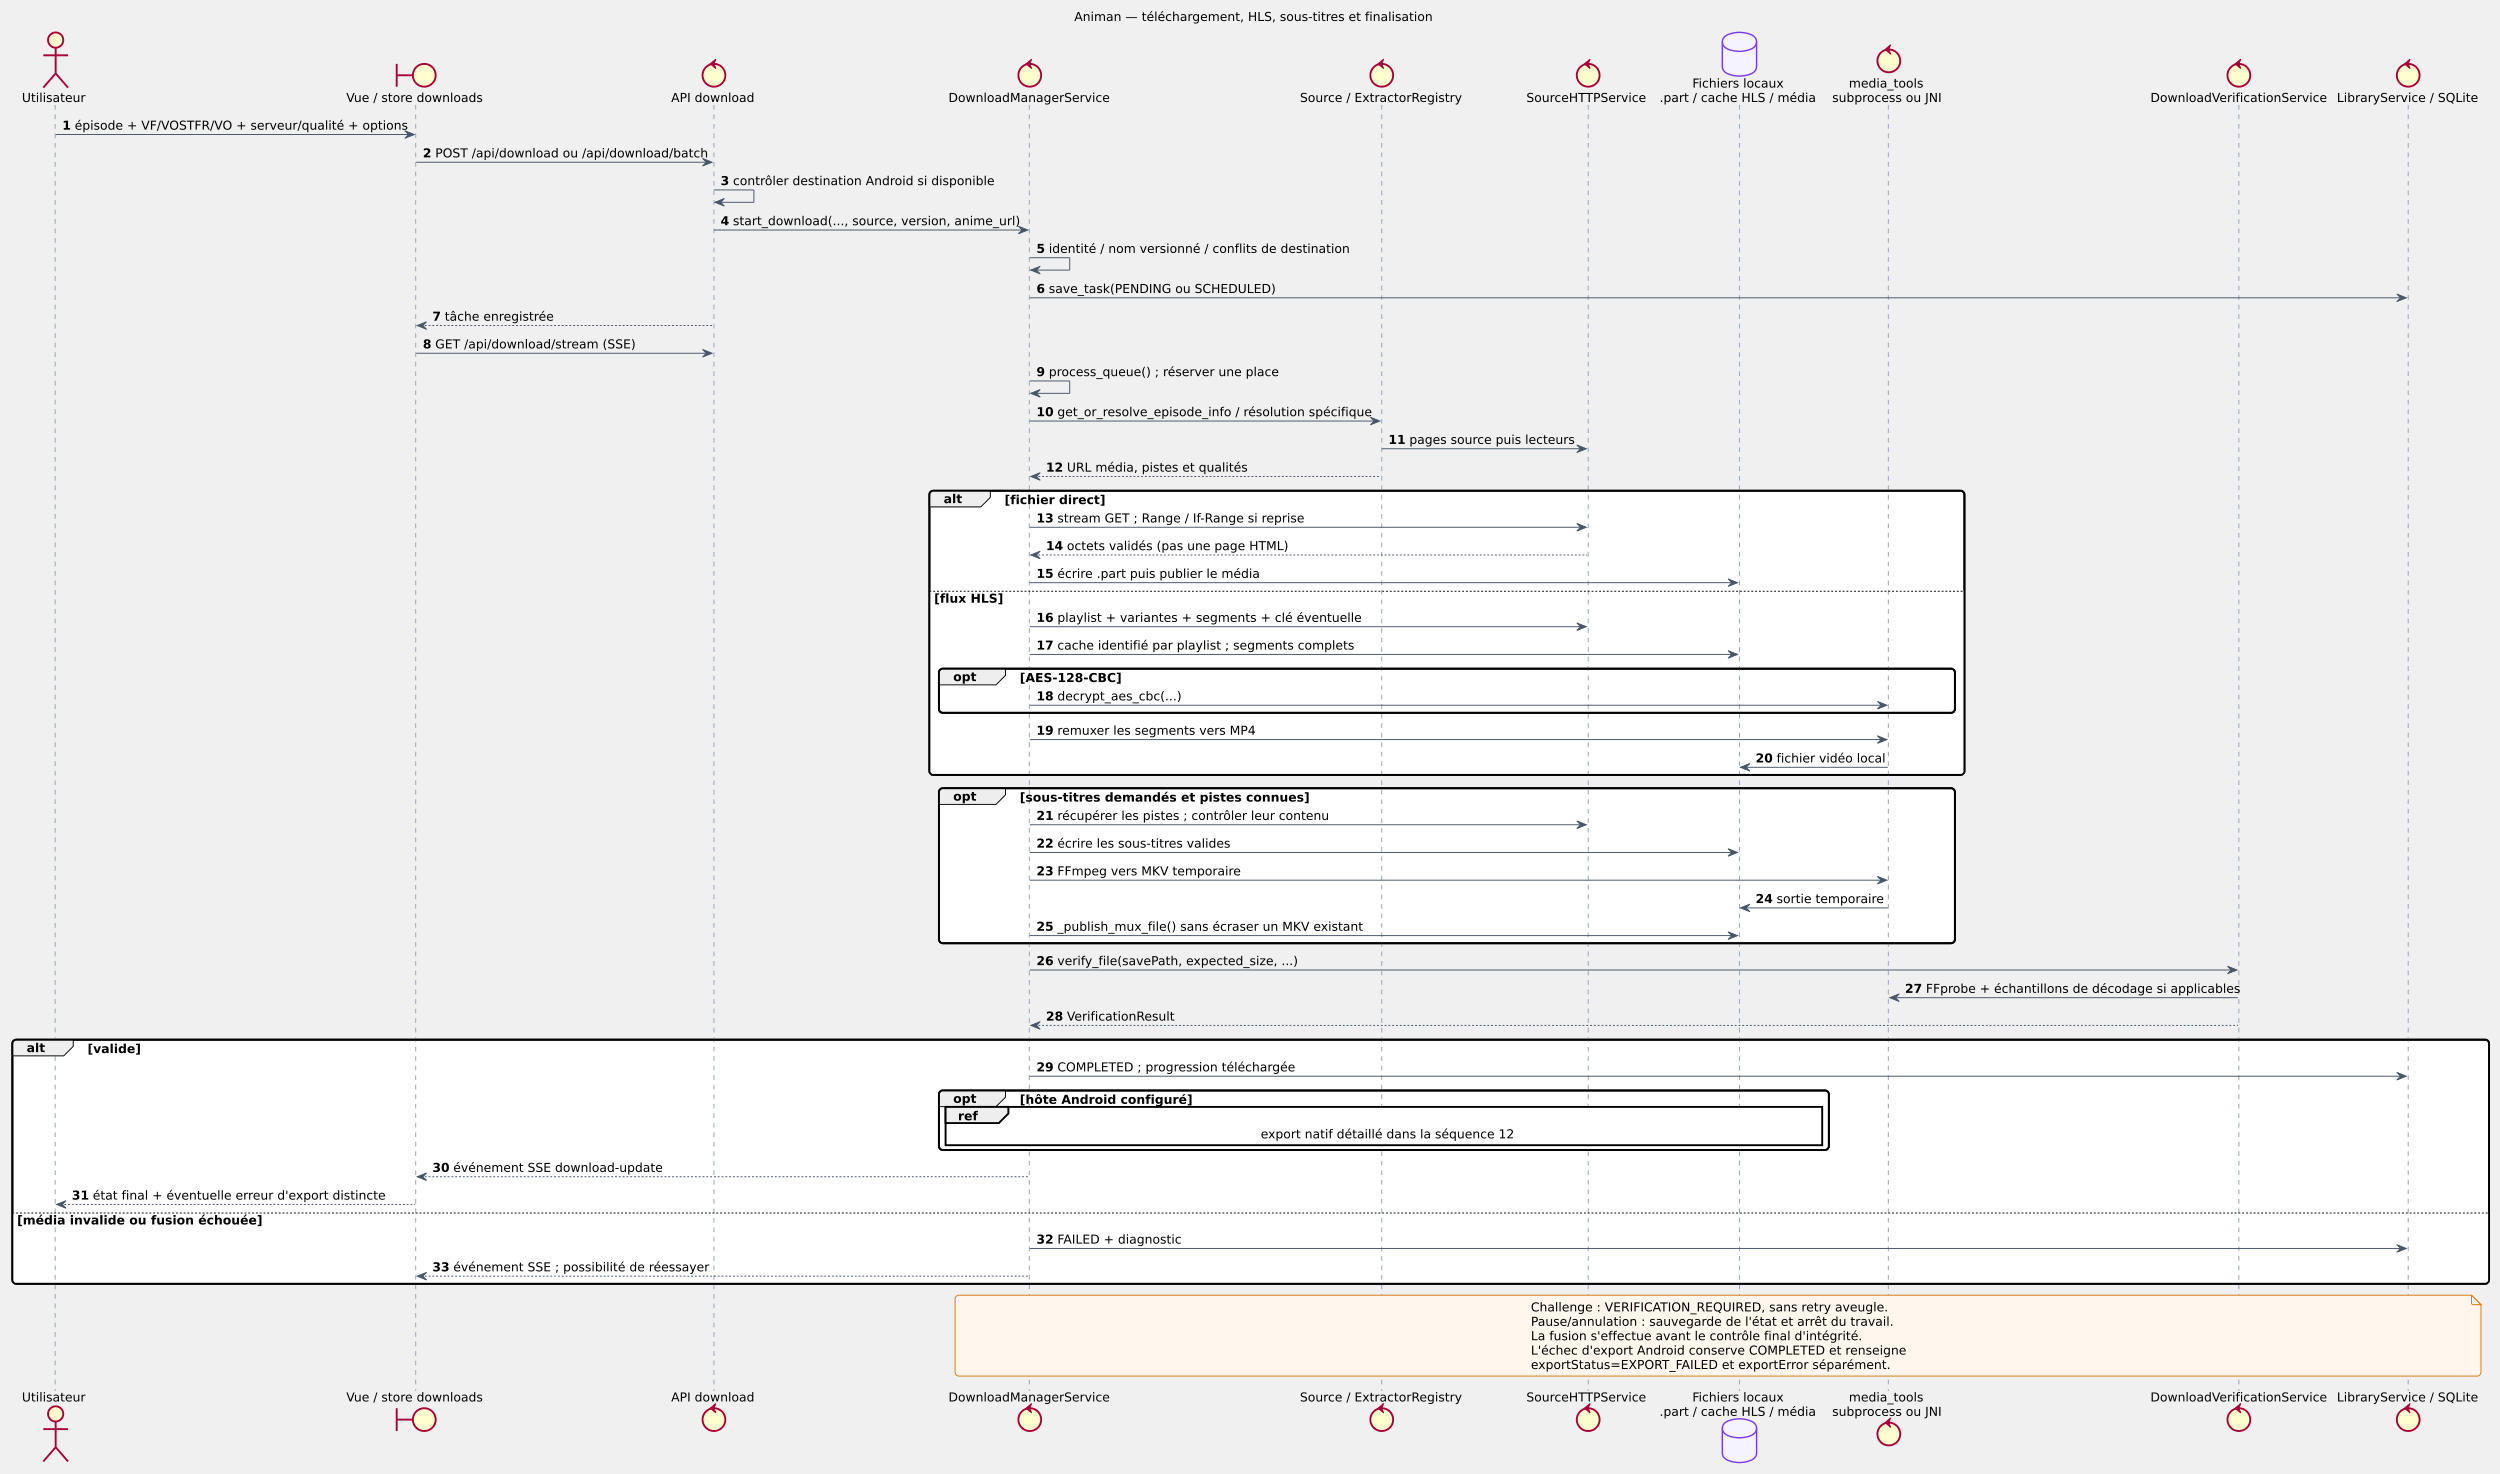
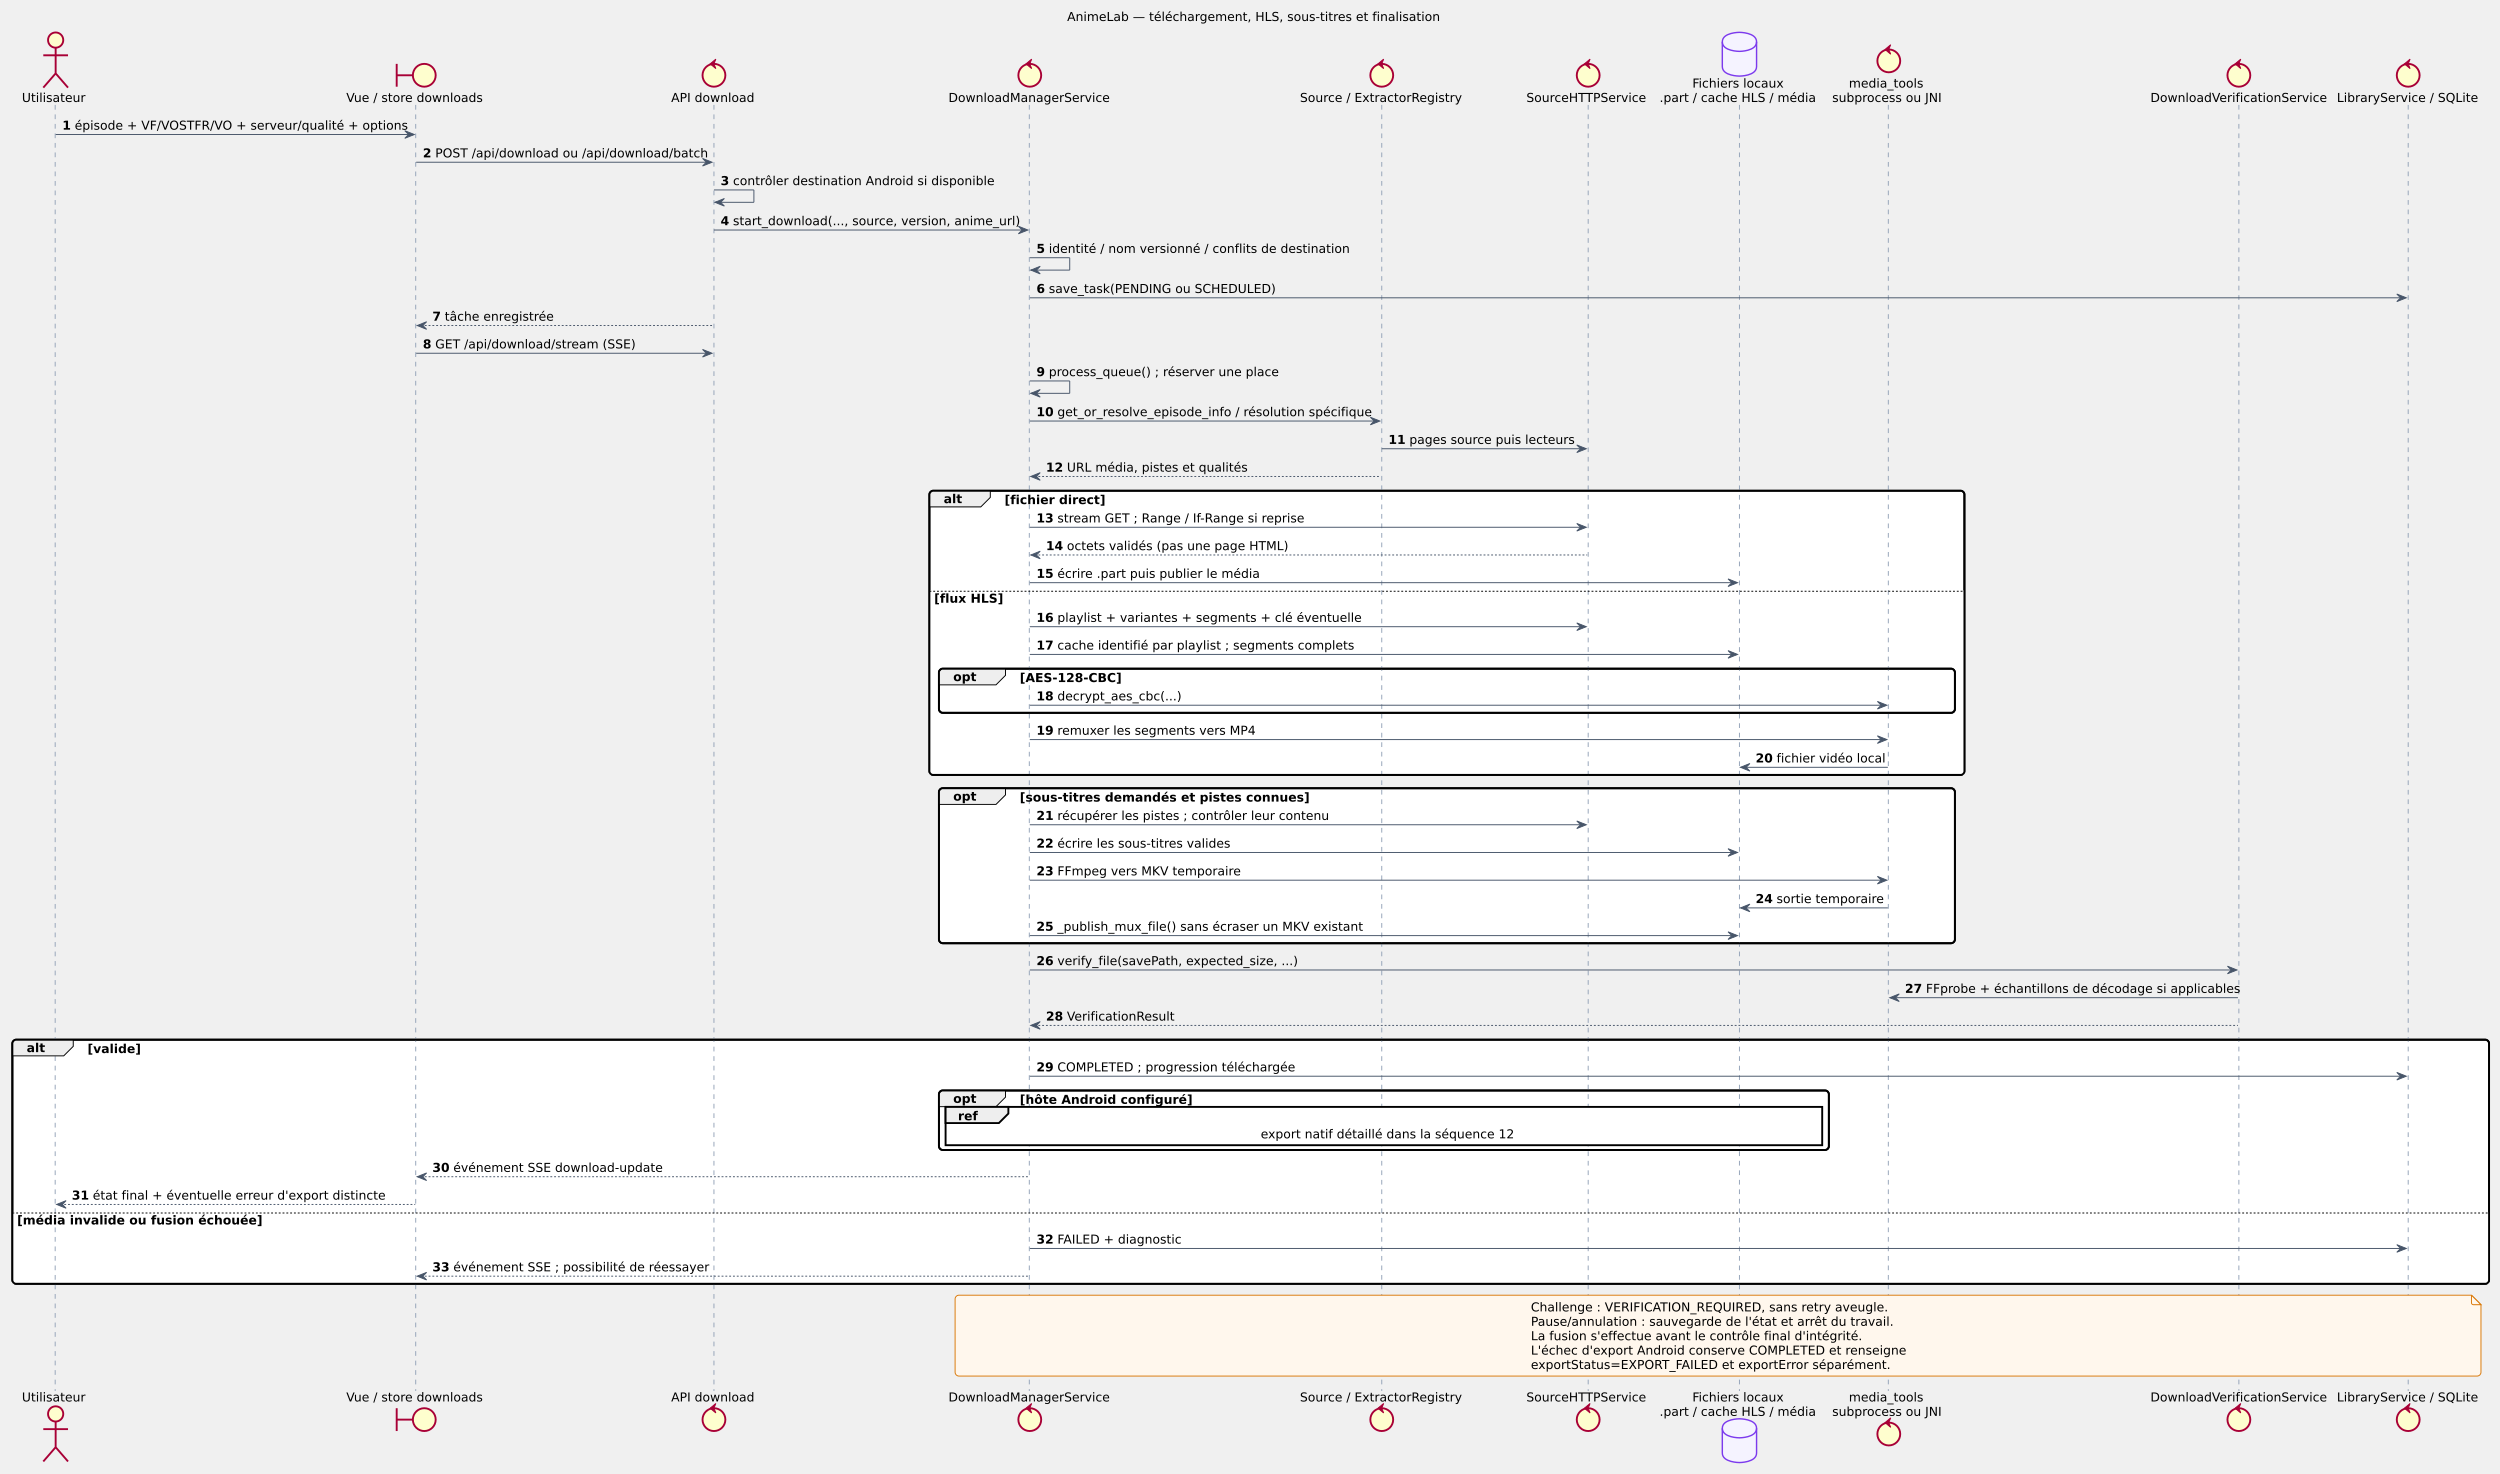
<svg xmlns="http://www.w3.org/2000/svg" contentScriptType="application/ecmascript" contentStyleType="text/css" height="1549px" preserveAspectRatio="none" style="width:2628px;height:1549px;" version="1.1" viewBox="0 0 2628 1549" width="2628px" zoomAndPan="magnify">
  <defs />
  <g>
-     <text fill="#000000" font-family="DejaVu Sans" font-size="13" lengthAdjust="spacingAndGlyphs" textLength="371" x="1129.25" y="22.067">Animan — téléchargement, HLS, sous-titres et finalisation</text>
+     <text fill="#000000" font-family="DejaVu Sans" font-size="13" lengthAdjust="spacingAndGlyphs" textLength="386" x="1121.75" y="22.067">AnimeLab — téléchargement, HLS, sous-titres et finalisation</text>
    <rect fill="#FFFFFF" height="298.727" rx="4" ry="4" style="stroke: #000000; stroke-width: 2.0;" width="1088" x="977" y="515.859" />
    <rect fill="#FFFFFF" height="194.062" style="stroke: none; stroke-width: 1.0;" width="1088" x="977" y="620.523" />
    <rect fill="#FFFFFF" height="46.398" rx="4" ry="4" style="stroke: #000000; stroke-width: 2.0;" width="1068" x="987" y="702.922" />
    <rect fill="#FFFFFF" height="162.93" rx="4" ry="4" style="stroke: #000000; stroke-width: 2.0;" width="1068" x="987" y="828.586" />
    <rect fill="#FFFFFF" height="256.594" rx="4" ry="4" style="stroke: #000000; stroke-width: 2.0;" width="2603.5" x="13" y="1092.914" />
    <rect fill="#FFFFFF" height="62.531" rx="4" ry="4" style="stroke: #000000; stroke-width: 2.0;" width="935.5" x="987" y="1146.312" />
    <rect fill="#FFFFFF" height="75.398" style="stroke: none; stroke-width: 1.0;" width="2603.5" x="13" y="1274.109" />
    <line style="stroke: #94A3B8; stroke-width: 1.0; stroke-dasharray: 5.0,5.0;" x1="58" x2="58" y1="110.266" y2="1462.172" />
    <line style="stroke: #94A3B8; stroke-width: 1.0; stroke-dasharray: 5.0,5.0;" x1="437" x2="437" y1="110.266" y2="1462.172" />
    <line style="stroke: #94A3B8; stroke-width: 1.0; stroke-dasharray: 5.0,5.0;" x1="750.5" x2="750.5" y1="110.266" y2="1462.172" />
    <line style="stroke: #94A3B8; stroke-width: 1.0; stroke-dasharray: 5.0,5.0;" x1="1082" x2="1082" y1="110.266" y2="1462.172" />
    <line style="stroke: #94A3B8; stroke-width: 1.0; stroke-dasharray: 5.0,5.0;" x1="1452.5" x2="1452.5" y1="110.266" y2="1462.172" />
    <line style="stroke: #94A3B8; stroke-width: 1.0; stroke-dasharray: 5.0,5.0;" x1="1669.5" x2="1669.5" y1="110.266" y2="1462.172" />
    <line style="stroke: #94A3B8; stroke-width: 1.0; stroke-dasharray: 5.0,5.0;" x1="1828.5" x2="1828.5" y1="110.266" y2="1462.172" />
    <line style="stroke: #94A3B8; stroke-width: 1.0; stroke-dasharray: 5.0,5.0;" x1="1985" x2="1985" y1="110.266" y2="1462.172" />
    <line style="stroke: #94A3B8; stroke-width: 1.0; stroke-dasharray: 5.0,5.0;" x1="2353.5" x2="2353.5" y1="110.266" y2="1462.172" />
    <line style="stroke: #94A3B8; stroke-width: 1.0; stroke-dasharray: 5.0,5.0;" x1="2531.5" x2="2531.5" y1="110.266" y2="1462.172" />
    <text fill="#000000" font-family="DejaVu Sans" font-size="13" lengthAdjust="spacingAndGlyphs" textLength="65" x="23" y="107.2">Utilisateur</text>
    <ellipse cx="58.5" cy="42.133" fill="#FEFECE" rx="8" ry="8" style="stroke: #A80036; stroke-width: 2.0;" />
    <path d="M58.5,50.133 L58.5,77.133 M45.5,58.133 L71.5,58.133 M58.5,77.133 L45.5,92.133 M58.5,77.133 L71.5,92.133 " fill="none" style="stroke: #A80036; stroke-width: 2.0;" />
    <text fill="#000000" font-family="DejaVu Sans" font-size="13" lengthAdjust="spacingAndGlyphs" textLength="65" x="23" y="1473.239">Utilisateur</text>
    <ellipse cx="58.5" cy="1486.305" fill="#FEFECE" rx="8" ry="8" style="stroke: #A80036; stroke-width: 2.0;" />
    <path d="M58.5,1494.305 L58.5,1521.305 M45.5,1502.305 L71.5,1502.305 M58.5,1521.305 L45.5,1536.305 M58.5,1521.305 L71.5,1536.305 " fill="none" style="stroke: #A80036; stroke-width: 2.0;" />
    <text fill="#000000" font-family="DejaVu Sans" font-size="13" lengthAdjust="spacingAndGlyphs" textLength="141" x="364" y="107.2">Vue / store downloads</text>
    <path d="M417,67.133 L417,91.133 M417,79.133 L434,79.133 " fill="none" style="stroke: #A80036; stroke-width: 2.0;" />
    <ellipse cx="446" cy="79.133" fill="#FEFECE" rx="12" ry="12" style="stroke: #A80036; stroke-width: 2.0;" />
    <text fill="#000000" font-family="DejaVu Sans" font-size="13" lengthAdjust="spacingAndGlyphs" textLength="141" x="364" y="1473.239">Vue / store downloads</text>
    <path d="M417,1480.305 L417,1504.305 M417,1492.305 L434,1492.305 " fill="none" style="stroke: #A80036; stroke-width: 2.0;" />
    <ellipse cx="446" cy="1492.305" fill="#FEFECE" rx="12" ry="12" style="stroke: #A80036; stroke-width: 2.0;" />
    <text fill="#000000" font-family="DejaVu Sans" font-size="13" lengthAdjust="spacingAndGlyphs" textLength="84" x="705.5" y="107.2">API download</text>
    <ellipse cx="750.5" cy="79.133" fill="#FEFECE" rx="12" ry="12" style="stroke: #A80036; stroke-width: 2.0;" />
    <polygon fill="#A80036" points="746.5,67.133,752.5,62.133,750.5,67.133,752.5,72.133,746.5,67.133" style="stroke: #A80036; stroke-width: 1.0;" />
    <text fill="#000000" font-family="DejaVu Sans" font-size="13" lengthAdjust="spacingAndGlyphs" textLength="84" x="705.5" y="1473.239">API download</text>
    <ellipse cx="750.5" cy="1492.305" fill="#FEFECE" rx="12" ry="12" style="stroke: #A80036; stroke-width: 2.0;" />
    <polygon fill="#A80036" points="746.5,1480.305,752.5,1475.305,750.5,1480.305,752.5,1485.305,746.5,1480.305" style="stroke: #A80036; stroke-width: 1.0;" />
    <text fill="#000000" font-family="DejaVu Sans" font-size="13" lengthAdjust="spacingAndGlyphs" textLength="165" x="997" y="107.2">DownloadManagerService</text>
    <ellipse cx="1082.5" cy="79.133" fill="#FEFECE" rx="12" ry="12" style="stroke: #A80036; stroke-width: 2.0;" />
    <polygon fill="#A80036" points="1078.5,67.133,1084.5,62.133,1082.5,67.133,1084.5,72.133,1078.5,67.133" style="stroke: #A80036; stroke-width: 1.0;" />
    <text fill="#000000" font-family="DejaVu Sans" font-size="13" lengthAdjust="spacingAndGlyphs" textLength="165" x="997" y="1473.239">DownloadManagerService</text>
    <ellipse cx="1082.5" cy="1492.305" fill="#FEFECE" rx="12" ry="12" style="stroke: #A80036; stroke-width: 2.0;" />
    <polygon fill="#A80036" points="1078.5,1480.305,1084.5,1475.305,1082.5,1480.305,1084.5,1485.305,1078.5,1480.305" style="stroke: #A80036; stroke-width: 1.0;" />
    <text fill="#000000" font-family="DejaVu Sans" font-size="13" lengthAdjust="spacingAndGlyphs" textLength="166" x="1366.5" y="107.2">Source / ExtractorRegistry</text>
    <ellipse cx="1452.5" cy="79.133" fill="#FEFECE" rx="12" ry="12" style="stroke: #A80036; stroke-width: 2.0;" />
    <polygon fill="#A80036" points="1448.5,67.133,1454.5,62.133,1452.5,67.133,1454.5,72.133,1448.5,67.133" style="stroke: #A80036; stroke-width: 1.0;" />
    <text fill="#000000" font-family="DejaVu Sans" font-size="13" lengthAdjust="spacingAndGlyphs" textLength="166" x="1366.5" y="1473.239">Source / ExtractorRegistry</text>
    <ellipse cx="1452.5" cy="1492.305" fill="#FEFECE" rx="12" ry="12" style="stroke: #A80036; stroke-width: 2.0;" />
    <polygon fill="#A80036" points="1448.5,1480.305,1454.5,1475.305,1452.5,1480.305,1454.5,1485.305,1448.5,1480.305" style="stroke: #A80036; stroke-width: 1.0;" />
    <text fill="#000000" font-family="DejaVu Sans" font-size="13" lengthAdjust="spacingAndGlyphs" textLength="124" x="1604.5" y="107.2">SourceHTTPService</text>
    <ellipse cx="1669.5" cy="79.133" fill="#FEFECE" rx="12" ry="12" style="stroke: #A80036; stroke-width: 2.0;" />
    <polygon fill="#A80036" points="1665.5,67.133,1671.5,62.133,1669.5,67.133,1671.5,72.133,1665.5,67.133" style="stroke: #A80036; stroke-width: 1.0;" />
    <text fill="#000000" font-family="DejaVu Sans" font-size="13" lengthAdjust="spacingAndGlyphs" textLength="124" x="1604.5" y="1473.239">SourceHTTPService</text>
    <ellipse cx="1669.5" cy="1492.305" fill="#FEFECE" rx="12" ry="12" style="stroke: #A80036; stroke-width: 2.0;" />
    <polygon fill="#A80036" points="1665.5,1480.305,1671.5,1475.305,1669.5,1480.305,1671.5,1485.305,1665.5,1480.305" style="stroke: #A80036; stroke-width: 1.0;" />
    <text fill="#000000" font-family="DejaVu Sans" font-size="13" lengthAdjust="spacingAndGlyphs" textLength="93" x="1779" y="92.067">Fichiers locaux</text>
    <text fill="#000000" font-family="DejaVu Sans" font-size="13" lengthAdjust="spacingAndGlyphs" textLength="162" x="1744.5" y="107.2">.part / cache HLS / média</text>
    <path d="M1810.5,44 C1810.5,34 1828.5,34 1828.5,34 C1828.5,34 1846.5,34 1846.5,44 L1846.5,70 C1846.5,80 1828.5,80 1828.5,80 C1828.5,80 1810.5,80 1810.5,70 L1810.5,44 " fill="#F5F3FF" style="stroke: #7C3AED; stroke-width: 1.5;" />
    <path d="M1810.5,44 C1810.5,54 1828.5,54 1828.5,54 C1828.5,54 1846.5,54 1846.5,44 " fill="none" style="stroke: #7C3AED; stroke-width: 1.5;" />
    <text fill="#000000" font-family="DejaVu Sans" font-size="13" lengthAdjust="spacingAndGlyphs" textLength="93" x="1779" y="1473.239">Fichiers locaux</text>
    <text fill="#000000" font-family="DejaVu Sans" font-size="13" lengthAdjust="spacingAndGlyphs" textLength="162" x="1744.5" y="1488.372">.part / cache HLS / média</text>
    <path d="M1810.5,1501.438 C1810.5,1491.438 1828.5,1491.438 1828.5,1491.438 C1828.5,1491.438 1846.5,1491.438 1846.5,1501.438 L1846.5,1527.438 C1846.5,1537.438 1828.5,1537.438 1828.5,1537.438 C1828.5,1537.438 1810.5,1537.438 1810.5,1527.438 L1810.5,1501.438 " fill="#F5F3FF" style="stroke: #7C3AED; stroke-width: 1.5;" />
    <path d="M1810.5,1501.438 C1810.5,1511.438 1828.5,1511.438 1828.5,1511.438 C1828.5,1511.438 1846.5,1511.438 1846.5,1501.438 " fill="none" style="stroke: #7C3AED; stroke-width: 1.5;" />
    <text fill="#000000" font-family="DejaVu Sans" font-size="13" lengthAdjust="spacingAndGlyphs" textLength="78" x="1943.5" y="92.067">media_tools</text>
    <text fill="#000000" font-family="DejaVu Sans" font-size="13" lengthAdjust="spacingAndGlyphs" textLength="113" x="1926" y="107.2">subprocess ou JNI</text>
    <ellipse cx="1985.5" cy="64" fill="#FEFECE" rx="12" ry="12" style="stroke: #A80036; stroke-width: 2.0;" />
    <polygon fill="#A80036" points="1981.5,52,1987.5,47,1985.5,52,1987.5,57,1981.5,52" style="stroke: #A80036; stroke-width: 1.0;" />
    <text fill="#000000" font-family="DejaVu Sans" font-size="13" lengthAdjust="spacingAndGlyphs" textLength="78" x="1943.5" y="1473.239">media_tools</text>
    <text fill="#000000" font-family="DejaVu Sans" font-size="13" lengthAdjust="spacingAndGlyphs" textLength="113" x="1926" y="1488.372">subprocess ou JNI</text>
    <ellipse cx="1985.5" cy="1507.438" fill="#FEFECE" rx="12" ry="12" style="stroke: #A80036; stroke-width: 2.0;" />
    <polygon fill="#A80036" points="1981.5,1495.438,1987.5,1490.438,1985.5,1495.438,1987.5,1500.438,1981.5,1495.438" style="stroke: #A80036; stroke-width: 1.0;" />
    <text fill="#000000" font-family="DejaVu Sans" font-size="13" lengthAdjust="spacingAndGlyphs" textLength="180" x="2260.5" y="107.2">DownloadVerificationService</text>
    <ellipse cx="2353.5" cy="79.133" fill="#FEFECE" rx="12" ry="12" style="stroke: #A80036; stroke-width: 2.0;" />
    <polygon fill="#A80036" points="2349.5,67.133,2355.5,62.133,2353.5,67.133,2355.5,72.133,2349.5,67.133" style="stroke: #A80036; stroke-width: 1.0;" />
    <text fill="#000000" font-family="DejaVu Sans" font-size="13" lengthAdjust="spacingAndGlyphs" textLength="180" x="2260.5" y="1473.239">DownloadVerificationService</text>
    <ellipse cx="2353.5" cy="1492.305" fill="#FEFECE" rx="12" ry="12" style="stroke: #A80036; stroke-width: 2.0;" />
    <polygon fill="#A80036" points="2349.5,1480.305,2355.5,1475.305,2353.5,1480.305,2355.5,1485.305,2349.5,1480.305" style="stroke: #A80036; stroke-width: 1.0;" />
    <text fill="#000000" font-family="DejaVu Sans" font-size="13" lengthAdjust="spacingAndGlyphs" textLength="144" x="2456.5" y="107.2">LibraryService / SQLite</text>
    <ellipse cx="2531.5" cy="79.133" fill="#FEFECE" rx="12" ry="12" style="stroke: #A80036; stroke-width: 2.0;" />
    <polygon fill="#A80036" points="2527.5,67.133,2533.5,62.133,2531.5,67.133,2533.5,72.133,2527.5,67.133" style="stroke: #A80036; stroke-width: 1.0;" />
    <text fill="#000000" font-family="DejaVu Sans" font-size="13" lengthAdjust="spacingAndGlyphs" textLength="144" x="2456.5" y="1473.239">LibraryService / SQLite</text>
    <ellipse cx="2531.5" cy="1492.305" fill="#FEFECE" rx="12" ry="12" style="stroke: #A80036; stroke-width: 2.0;" />
    <polygon fill="#A80036" points="2527.5,1480.305,2533.5,1475.305,2531.5,1480.305,2533.5,1485.305,2527.5,1480.305" style="stroke: #A80036; stroke-width: 1.0;" />
    <polygon fill="#475569" points="425.5,137.398,435.5,141.398,425.5,145.398,429.5,141.398" style="stroke: #475569; stroke-width: 1.0;" />
    <line style="stroke: #475569; stroke-width: 1.0;" x1="58.5" x2="431.5" y1="141.398" y2="141.398" />
    <text fill="#000000" font-family="DejaVu Sans" font-size="13" font-weight="bold" lengthAdjust="spacingAndGlyphs" textLength="9" x="65.5" y="136.333">1</text>
    <text fill="#000000" font-family="DejaVu Sans" font-size="13" lengthAdjust="spacingAndGlyphs" textLength="342" x="78.5" y="136.333">épisode + VF/VOSTFR/VO + serveur/qualité + options</text>
    <polygon fill="#475569" points="738.5,166.531,748.5,170.531,738.5,174.531,742.5,170.531" style="stroke: #475569; stroke-width: 1.0;" />
    <line style="stroke: #475569; stroke-width: 1.0;" x1="437.5" x2="744.5" y1="170.531" y2="170.531" />
    <text fill="#000000" font-family="DejaVu Sans" font-size="13" font-weight="bold" lengthAdjust="spacingAndGlyphs" textLength="9" x="444.5" y="165.465">2</text>
    <text fill="#000000" font-family="DejaVu Sans" font-size="13" lengthAdjust="spacingAndGlyphs" textLength="276" x="457.5" y="165.465">POST /api/download ou /api/download/batch</text>
    <line style="stroke: #475569; stroke-width: 1.0;" x1="750.5" x2="792.5" y1="199.664" y2="199.664" />
    <line style="stroke: #475569; stroke-width: 1.0;" x1="792.5" x2="792.5" y1="199.664" y2="212.664" />
    <line style="stroke: #475569; stroke-width: 1.0;" x1="751.5" x2="792.5" y1="212.664" y2="212.664" />
    <polygon fill="#475569" points="761.5,208.664,751.5,212.664,761.5,216.664,757.5,212.664" style="stroke: #475569; stroke-width: 1.0;" />
    <text fill="#000000" font-family="DejaVu Sans" font-size="13" font-weight="bold" lengthAdjust="spacingAndGlyphs" textLength="9" x="757.5" y="194.598">3</text>
    <text fill="#000000" font-family="DejaVu Sans" font-size="13" lengthAdjust="spacingAndGlyphs" textLength="267" x="770.5" y="194.598">contrôler destination Android si disponible</text>
    <polygon fill="#475569" points="1070.5,237.797,1080.5,241.797,1070.5,245.797,1074.5,241.797" style="stroke: #475569; stroke-width: 1.0;" />
    <line style="stroke: #475569; stroke-width: 1.0;" x1="750.5" x2="1076.5" y1="241.797" y2="241.797" />
    <text fill="#000000" font-family="DejaVu Sans" font-size="13" font-weight="bold" lengthAdjust="spacingAndGlyphs" textLength="9" x="757.5" y="236.731">4</text>
    <text fill="#000000" font-family="DejaVu Sans" font-size="13" lengthAdjust="spacingAndGlyphs" textLength="295" x="770.5" y="236.731">start_download(..., source, version, anime_url)</text>
    <line style="stroke: #475569; stroke-width: 1.0;" x1="1082.5" x2="1124.5" y1="270.93" y2="270.93" />
    <line style="stroke: #475569; stroke-width: 1.0;" x1="1124.5" x2="1124.5" y1="270.93" y2="283.93" />
    <line style="stroke: #475569; stroke-width: 1.0;" x1="1083.5" x2="1124.5" y1="283.93" y2="283.93" />
    <polygon fill="#475569" points="1093.5,279.93,1083.5,283.93,1093.5,287.93,1089.5,283.93" style="stroke: #475569; stroke-width: 1.0;" />
    <text fill="#000000" font-family="DejaVu Sans" font-size="13" font-weight="bold" lengthAdjust="spacingAndGlyphs" textLength="9" x="1089.5" y="265.864">5</text>
    <text fill="#000000" font-family="DejaVu Sans" font-size="13" lengthAdjust="spacingAndGlyphs" textLength="307" x="1102.5" y="265.864">identité / nom versionné / conflits de destination</text>
    <polygon fill="#475569" points="2519.5,309.062,2529.5,313.062,2519.5,317.062,2523.5,313.062" style="stroke: #475569; stroke-width: 1.0;" />
    <line style="stroke: #475569; stroke-width: 1.0;" x1="1082.5" x2="2525.5" y1="313.062" y2="313.062" />
    <text fill="#000000" font-family="DejaVu Sans" font-size="13" font-weight="bold" lengthAdjust="spacingAndGlyphs" textLength="9" x="1089.5" y="307.997">6</text>
    <text fill="#000000" font-family="DejaVu Sans" font-size="13" lengthAdjust="spacingAndGlyphs" textLength="238" x="1102.5" y="307.997">save_task(PENDING ou SCHEDULED)</text>
    <polygon fill="#475569" points="448.5,338.195,438.5,342.195,448.5,346.195,444.5,342.195" style="stroke: #475569; stroke-width: 1.0;" />
    <line style="stroke: #475569; stroke-width: 1.0; stroke-dasharray: 2.0,2.0;" x1="442.5" x2="749.5" y1="342.195" y2="342.195" />
    <text fill="#000000" font-family="DejaVu Sans" font-size="13" font-weight="bold" lengthAdjust="spacingAndGlyphs" textLength="9" x="454.5" y="337.129">7</text>
    <text fill="#000000" font-family="DejaVu Sans" font-size="13" lengthAdjust="spacingAndGlyphs" textLength="113" x="467.5" y="337.129">tâche enregistrée</text>
    <polygon fill="#475569" points="738.5,367.328,748.5,371.328,738.5,375.328,742.5,371.328" style="stroke: #475569; stroke-width: 1.0;" />
    <line style="stroke: #475569; stroke-width: 1.0;" x1="437.5" x2="744.5" y1="371.328" y2="371.328" />
    <text fill="#000000" font-family="DejaVu Sans" font-size="13" font-weight="bold" lengthAdjust="spacingAndGlyphs" textLength="9" x="444.5" y="366.262">8</text>
    <text fill="#000000" font-family="DejaVu Sans" font-size="13" lengthAdjust="spacingAndGlyphs" textLength="206" x="457.5" y="366.262">GET /api/download/stream (SSE)</text>
    <line style="stroke: #475569; stroke-width: 1.0;" x1="1082.5" x2="1124.5" y1="400.461" y2="400.461" />
    <line style="stroke: #475569; stroke-width: 1.0;" x1="1124.5" x2="1124.5" y1="400.461" y2="413.461" />
    <line style="stroke: #475569; stroke-width: 1.0;" x1="1083.5" x2="1124.5" y1="413.461" y2="413.461" />
    <polygon fill="#475569" points="1093.5,409.461,1083.5,413.461,1093.5,417.461,1089.5,413.461" style="stroke: #475569; stroke-width: 1.0;" />
    <text fill="#000000" font-family="DejaVu Sans" font-size="13" font-weight="bold" lengthAdjust="spacingAndGlyphs" textLength="9" x="1089.5" y="395.395">9</text>
    <text fill="#000000" font-family="DejaVu Sans" font-size="13" lengthAdjust="spacingAndGlyphs" textLength="238" x="1102.5" y="395.395">process_queue() ; réserver une place</text>
    <polygon fill="#475569" points="1440.5,438.594,1450.5,442.594,1440.5,446.594,1444.5,442.594" style="stroke: #475569; stroke-width: 1.0;" />
    <line style="stroke: #475569; stroke-width: 1.0;" x1="1082.5" x2="1446.5" y1="442.594" y2="442.594" />
    <text fill="#000000" font-family="DejaVu Sans" font-size="13" font-weight="bold" lengthAdjust="spacingAndGlyphs" textLength="18" x="1089.5" y="437.528">10</text>
    <text fill="#000000" font-family="DejaVu Sans" font-size="13" lengthAdjust="spacingAndGlyphs" textLength="324" x="1111.5" y="437.528">get_or_resolve_episode_info / résolution spécifique</text>
    <polygon fill="#475569" points="1657.5,467.727,1667.5,471.727,1657.5,475.727,1661.5,471.727" style="stroke: #475569; stroke-width: 1.0;" />
    <line style="stroke: #475569; stroke-width: 1.0;" x1="1452.5" x2="1663.5" y1="471.727" y2="471.727" />
    <text fill="#000000" font-family="DejaVu Sans" font-size="13" font-weight="bold" lengthAdjust="spacingAndGlyphs" textLength="18" x="1459.5" y="466.661">11</text>
    <text fill="#000000" font-family="DejaVu Sans" font-size="13" lengthAdjust="spacingAndGlyphs" textLength="171" x="1481.5" y="466.661">pages source puis lecteurs</text>
    <polygon fill="#475569" points="1093.5,496.859,1083.5,500.859,1093.5,504.859,1089.5,500.859" style="stroke: #475569; stroke-width: 1.0;" />
    <line style="stroke: #475569; stroke-width: 1.0; stroke-dasharray: 2.0,2.0;" x1="1087.5" x2="1451.5" y1="500.859" y2="500.859" />
    <text fill="#000000" font-family="DejaVu Sans" font-size="13" font-weight="bold" lengthAdjust="spacingAndGlyphs" textLength="18" x="1099.5" y="495.793">12</text>
    <text fill="#000000" font-family="DejaVu Sans" font-size="13" lengthAdjust="spacingAndGlyphs" textLength="186" x="1121.5" y="495.793">URL média, pistes et qualités</text>
    <path d="M981,515.859 L1041,515.859 L1041,522.859 L1031,532.859 L977,532.859 L977,519.859 " fill="#EEEEEE" style="stroke: #000000; stroke-width: 1.0;" />
    <rect fill="none" height="298.727" rx="4" ry="4" style="stroke: #000000; stroke-width: 2.0;" width="1088" x="977" y="515.859" />
    <text fill="#000000" font-family="DejaVu Sans" font-size="13" font-weight="bold" lengthAdjust="spacingAndGlyphs" textLength="19" x="992" y="528.926">alt</text>
    <text fill="#000000" font-family="DejaVu Sans" font-size="13" font-weight="bold" lengthAdjust="spacingAndGlyphs" textLength="106" x="1056" y="529.926">[fichier direct]</text>
    <polygon fill="#475569" points="1657.5,550.258,1667.5,554.258,1657.5,558.258,1661.5,554.258" style="stroke: #475569; stroke-width: 1.0;" />
    <line style="stroke: #475569; stroke-width: 1.0;" x1="1082.5" x2="1663.5" y1="554.258" y2="554.258" />
    <text fill="#000000" font-family="DejaVu Sans" font-size="13" font-weight="bold" lengthAdjust="spacingAndGlyphs" textLength="18" x="1089.5" y="549.192">13</text>
    <text fill="#000000" font-family="DejaVu Sans" font-size="13" lengthAdjust="spacingAndGlyphs" textLength="253" x="1111.5" y="549.192">stream GET ; Range / If-Range si reprise</text>
    <polygon fill="#475569" points="1093.5,579.391,1083.5,583.391,1093.5,587.391,1089.5,583.391" style="stroke: #475569; stroke-width: 1.0;" />
    <line style="stroke: #475569; stroke-width: 1.0; stroke-dasharray: 2.0,2.0;" x1="1087.5" x2="1668.5" y1="583.391" y2="583.391" />
    <text fill="#000000" font-family="DejaVu Sans" font-size="13" font-weight="bold" lengthAdjust="spacingAndGlyphs" textLength="18" x="1099.5" y="578.325">14</text>
    <text fill="#000000" font-family="DejaVu Sans" font-size="13" lengthAdjust="spacingAndGlyphs" textLength="228" x="1121.5" y="578.325">octets validés (pas une page HTML)</text>
    <polygon fill="#475569" points="1816.5,608.523,1826.5,612.523,1816.5,616.523,1820.5,612.523" style="stroke: #475569; stroke-width: 1.0;" />
    <line style="stroke: #475569; stroke-width: 1.0;" x1="1082.5" x2="1822.5" y1="612.523" y2="612.523" />
    <text fill="#000000" font-family="DejaVu Sans" font-size="13" font-weight="bold" lengthAdjust="spacingAndGlyphs" textLength="18" x="1089.5" y="607.457">15</text>
    <text fill="#000000" font-family="DejaVu Sans" font-size="13" lengthAdjust="spacingAndGlyphs" textLength="206" x="1111.5" y="607.457">écrire .part puis publier le média</text>
    <line style="stroke: #000000; stroke-width: 1.0; stroke-dasharray: 2.0,2.0;" x1="977" x2="2065" y1="621.523" y2="621.523" />
    <text fill="#000000" font-family="DejaVu Sans" font-size="13" font-weight="bold" lengthAdjust="spacingAndGlyphs" textLength="72" x="982" y="633.59">[flux HLS]</text>
    <polygon fill="#475569" points="1657.5,654.789,1667.5,658.789,1657.5,662.789,1661.5,658.789" style="stroke: #475569; stroke-width: 1.0;" />
    <line style="stroke: #475569; stroke-width: 1.0;" x1="1082.5" x2="1663.5" y1="658.789" y2="658.789" />
    <text fill="#000000" font-family="DejaVu Sans" font-size="13" font-weight="bold" lengthAdjust="spacingAndGlyphs" textLength="18" x="1089.5" y="653.723">16</text>
    <text fill="#000000" font-family="DejaVu Sans" font-size="13" lengthAdjust="spacingAndGlyphs" textLength="312" x="1111.5" y="653.723">playlist + variantes + segments + clé éventuelle</text>
    <polygon fill="#475569" points="1816.5,683.922,1826.5,687.922,1816.5,691.922,1820.5,687.922" style="stroke: #475569; stroke-width: 1.0;" />
    <line style="stroke: #475569; stroke-width: 1.0;" x1="1082.5" x2="1822.5" y1="687.922" y2="687.922" />
    <text fill="#000000" font-family="DejaVu Sans" font-size="13" font-weight="bold" lengthAdjust="spacingAndGlyphs" textLength="18" x="1089.5" y="682.856">17</text>
    <text fill="#000000" font-family="DejaVu Sans" font-size="13" lengthAdjust="spacingAndGlyphs" textLength="304" x="1111.5" y="682.856">cache identifié par playlist ; segments complets</text>
    <path d="M991,702.922 L1057,702.922 L1057,709.922 L1047,719.922 L987,719.922 L987,706.922 " fill="#EEEEEE" style="stroke: #000000; stroke-width: 1.0;" />
    <rect fill="none" height="46.398" rx="4" ry="4" style="stroke: #000000; stroke-width: 2.0;" width="1068" x="987" y="702.922" />
    <text fill="#000000" font-family="DejaVu Sans" font-size="13" font-weight="bold" lengthAdjust="spacingAndGlyphs" textLength="25" x="1002" y="715.989">opt</text>
    <text fill="#000000" font-family="DejaVu Sans" font-size="13" font-weight="bold" lengthAdjust="spacingAndGlyphs" textLength="107" x="1072" y="716.989">[AES-128-CBC]</text>
    <polygon fill="#475569" points="1973.5,737.32,1983.5,741.32,1973.5,745.32,1977.5,741.32" style="stroke: #475569; stroke-width: 1.0;" />
    <line style="stroke: #475569; stroke-width: 1.0;" x1="1082.5" x2="1979.5" y1="741.32" y2="741.32" />
    <text fill="#000000" font-family="DejaVu Sans" font-size="13" font-weight="bold" lengthAdjust="spacingAndGlyphs" textLength="18" x="1089.5" y="736.254">18</text>
    <text fill="#000000" font-family="DejaVu Sans" font-size="13" lengthAdjust="spacingAndGlyphs" textLength="129" x="1111.5" y="736.254">decrypt_aes_cbc(...)</text>
    <polygon fill="#475569" points="1973.5,773.453,1983.5,777.453,1973.5,781.453,1977.5,777.453" style="stroke: #475569; stroke-width: 1.0;" />
    <line style="stroke: #475569; stroke-width: 1.0;" x1="1082.5" x2="1979.5" y1="777.453" y2="777.453" />
    <text fill="#000000" font-family="DejaVu Sans" font-size="13" font-weight="bold" lengthAdjust="spacingAndGlyphs" textLength="18" x="1089.5" y="772.387">19</text>
    <text fill="#000000" font-family="DejaVu Sans" font-size="13" lengthAdjust="spacingAndGlyphs" textLength="206" x="1111.5" y="772.387">remuxer les segments vers MP4</text>
    <polygon fill="#475569" points="1839.5,802.586,1829.5,806.586,1839.5,810.586,1835.5,806.586" style="stroke: #475569; stroke-width: 1.0;" />
    <line style="stroke: #475569; stroke-width: 1.0;" x1="1833.5" x2="1984.5" y1="806.586" y2="806.586" />
    <text fill="#000000" font-family="DejaVu Sans" font-size="13" font-weight="bold" lengthAdjust="spacingAndGlyphs" textLength="18" x="1845.5" y="801.52">20</text>
    <text fill="#000000" font-family="DejaVu Sans" font-size="13" lengthAdjust="spacingAndGlyphs" textLength="109" x="1867.5" y="801.52">fichier vidéo local</text>
    <path d="M991,828.586 L1057,828.586 L1057,835.586 L1047,845.586 L987,845.586 L987,832.586 " fill="#EEEEEE" style="stroke: #000000; stroke-width: 1.0;" />
    <rect fill="none" height="162.93" rx="4" ry="4" style="stroke: #000000; stroke-width: 2.0;" width="1068" x="987" y="828.586" />
    <text fill="#000000" font-family="DejaVu Sans" font-size="13" font-weight="bold" lengthAdjust="spacingAndGlyphs" textLength="25" x="1002" y="841.653">opt</text>
    <text fill="#000000" font-family="DejaVu Sans" font-size="13" font-weight="bold" lengthAdjust="spacingAndGlyphs" textLength="309" x="1072" y="842.653">[sous-titres demandés et pistes connues]</text>
    <polygon fill="#475569" points="1657.5,862.984,1667.5,866.984,1657.5,870.984,1661.5,866.984" style="stroke: #475569; stroke-width: 1.0;" />
    <line style="stroke: #475569; stroke-width: 1.0;" x1="1082.5" x2="1663.5" y1="866.984" y2="866.984" />
    <text fill="#000000" font-family="DejaVu Sans" font-size="13" font-weight="bold" lengthAdjust="spacingAndGlyphs" textLength="18" x="1089.5" y="861.918">21</text>
    <text fill="#000000" font-family="DejaVu Sans" font-size="13" lengthAdjust="spacingAndGlyphs" textLength="279" x="1111.5" y="861.918">récupérer les pistes ; contrôler leur contenu</text>
    <polygon fill="#475569" points="1816.5,892.117,1826.5,896.117,1816.5,900.117,1820.5,896.117" style="stroke: #475569; stroke-width: 1.0;" />
    <line style="stroke: #475569; stroke-width: 1.0;" x1="1082.5" x2="1822.5" y1="896.117" y2="896.117" />
    <text fill="#000000" font-family="DejaVu Sans" font-size="13" font-weight="bold" lengthAdjust="spacingAndGlyphs" textLength="18" x="1089.5" y="891.051">22</text>
    <text fill="#000000" font-family="DejaVu Sans" font-size="13" lengthAdjust="spacingAndGlyphs" textLength="178" x="1111.5" y="891.051">écrire les sous-titres valides</text>
    <polygon fill="#475569" points="1973.5,921.25,1983.5,925.25,1973.5,929.25,1977.5,925.25" style="stroke: #475569; stroke-width: 1.0;" />
    <line style="stroke: #475569; stroke-width: 1.0;" x1="1082.5" x2="1979.5" y1="925.25" y2="925.25" />
    <text fill="#000000" font-family="DejaVu Sans" font-size="13" font-weight="bold" lengthAdjust="spacingAndGlyphs" textLength="18" x="1089.5" y="920.184">23</text>
    <text fill="#000000" font-family="DejaVu Sans" font-size="13" lengthAdjust="spacingAndGlyphs" textLength="189" x="1111.5" y="920.184">FFmpeg vers MKV temporaire</text>
    <polygon fill="#475569" points="1839.5,950.383,1829.5,954.383,1839.5,958.383,1835.5,954.383" style="stroke: #475569; stroke-width: 1.0;" />
    <line style="stroke: #475569; stroke-width: 1.0;" x1="1833.5" x2="1984.5" y1="954.383" y2="954.383" />
    <text fill="#000000" font-family="DejaVu Sans" font-size="13" font-weight="bold" lengthAdjust="spacingAndGlyphs" textLength="18" x="1845.5" y="949.317">24</text>
    <text fill="#000000" font-family="DejaVu Sans" font-size="13" lengthAdjust="spacingAndGlyphs" textLength="111" x="1867.5" y="949.317">sortie temporaire</text>
    <polygon fill="#475569" points="1816.5,979.516,1826.5,983.516,1816.5,987.516,1820.5,983.516" style="stroke: #475569; stroke-width: 1.0;" />
    <line style="stroke: #475569; stroke-width: 1.0;" x1="1082.5" x2="1822.5" y1="983.516" y2="983.516" />
    <text fill="#000000" font-family="DejaVu Sans" font-size="13" font-weight="bold" lengthAdjust="spacingAndGlyphs" textLength="18" x="1089.5" y="978.45">25</text>
    <text fill="#000000" font-family="DejaVu Sans" font-size="13" lengthAdjust="spacingAndGlyphs" textLength="315" x="1111.5" y="978.45">_publish_mux_file() sans écraser un MKV existant</text>
    <polygon fill="#475569" points="2341.5,1015.648,2351.5,1019.648,2341.5,1023.648,2345.5,1019.648" style="stroke: #475569; stroke-width: 1.0;" />
    <line style="stroke: #475569; stroke-width: 1.0;" x1="1082.5" x2="2347.5" y1="1019.648" y2="1019.648" />
    <text fill="#000000" font-family="DejaVu Sans" font-size="13" font-weight="bold" lengthAdjust="spacingAndGlyphs" textLength="18" x="1089.5" y="1014.582">26</text>
    <text fill="#000000" font-family="DejaVu Sans" font-size="13" lengthAdjust="spacingAndGlyphs" textLength="247" x="1111.5" y="1014.582">verify_file(savePath, expected_size, ...)</text>
    <polygon fill="#475569" points="1996.5,1044.781,1986.5,1048.781,1996.5,1052.781,1992.5,1048.781" style="stroke: #475569; stroke-width: 1.0;" />
    <line style="stroke: #475569; stroke-width: 1.0;" x1="1990.5" x2="2352.5" y1="1048.781" y2="1048.781" />
    <text fill="#000000" font-family="DejaVu Sans" font-size="13" font-weight="bold" lengthAdjust="spacingAndGlyphs" textLength="18" x="2002.5" y="1043.715">27</text>
    <text fill="#000000" font-family="DejaVu Sans" font-size="13" lengthAdjust="spacingAndGlyphs" textLength="322" x="2024.5" y="1043.715">FFprobe + échantillons de décodage si applicables</text>
    <polygon fill="#475569" points="1093.5,1073.914,1083.5,1077.914,1093.5,1081.914,1089.5,1077.914" style="stroke: #475569; stroke-width: 1.0;" />
    <line style="stroke: #475569; stroke-width: 1.0; stroke-dasharray: 2.0,2.0;" x1="1087.5" x2="2352.5" y1="1077.914" y2="1077.914" />
    <text fill="#000000" font-family="DejaVu Sans" font-size="13" font-weight="bold" lengthAdjust="spacingAndGlyphs" textLength="18" x="1099.5" y="1072.848">28</text>
    <text fill="#000000" font-family="DejaVu Sans" font-size="13" lengthAdjust="spacingAndGlyphs" textLength="110" x="1121.5" y="1072.848">VerificationResult</text>
    <path d="M17,1092.914 L77,1092.914 L77,1099.914 L67,1109.914 L13,1109.914 L13,1096.914 " fill="#EEEEEE" style="stroke: #000000; stroke-width: 1.0;" />
    <rect fill="none" height="256.594" rx="4" ry="4" style="stroke: #000000; stroke-width: 2.0;" width="2603.5" x="13" y="1092.914" />
    <text fill="#000000" font-family="DejaVu Sans" font-size="13" font-weight="bold" lengthAdjust="spacingAndGlyphs" textLength="19" x="28" y="1105.981">alt</text>
    <text fill="#000000" font-family="DejaVu Sans" font-size="13" font-weight="bold" lengthAdjust="spacingAndGlyphs" textLength="56" x="92" y="1106.981">[valide]</text>
    <polygon fill="#475569" points="2519.5,1127.312,2529.5,1131.312,2519.5,1135.312,2523.5,1131.312" style="stroke: #475569; stroke-width: 1.0;" />
    <line style="stroke: #475569; stroke-width: 1.0;" x1="1082.5" x2="2525.5" y1="1131.312" y2="1131.312" />
    <text fill="#000000" font-family="DejaVu Sans" font-size="13" font-weight="bold" lengthAdjust="spacingAndGlyphs" textLength="18" x="1089.5" y="1126.247">29</text>
    <text fill="#000000" font-family="DejaVu Sans" font-size="13" lengthAdjust="spacingAndGlyphs" textLength="245" x="1111.5" y="1126.247">COMPLETED ; progression téléchargée</text>
    <path d="M991,1146.312 L1057,1146.312 L1057,1153.312 L1047,1163.312 L987,1163.312 L987,1150.312 " fill="#EEEEEE" style="stroke: #000000; stroke-width: 1.0;" />
    <rect fill="none" height="62.531" rx="4" ry="4" style="stroke: #000000; stroke-width: 2.0;" width="935.5" x="987" y="1146.312" />
    <text fill="#000000" font-family="DejaVu Sans" font-size="13" font-weight="bold" lengthAdjust="spacingAndGlyphs" textLength="25" x="1002" y="1159.379">opt</text>
    <text fill="#000000" font-family="DejaVu Sans" font-size="13" font-weight="bold" lengthAdjust="spacingAndGlyphs" textLength="183" x="1072" y="1160.379">[hôte Android configuré]</text>
    <rect fill="#FFFFFF" height="40.266" style="stroke: #000000; stroke-width: 2.0;" width="921.5" x="994" y="1163.578" />
    <polygon fill="#EEEEEE" points="994,1163.578,1060,1163.578,1060,1170.578,1050,1180.578,994,1180.578,994,1163.578" style="stroke: #000000; stroke-width: 2.0;" />
    <text fill="#000000" font-family="DejaVu Sans" font-size="13" font-weight="bold" lengthAdjust="spacingAndGlyphs" textLength="21" x="1007" y="1177.645">ref</text>
    <text fill="#000000" font-family="DejaVu Sans" font-size="13" lengthAdjust="spacingAndGlyphs" textLength="259" x="1325.25" y="1196.645">export natif détaillé dans la séquence 12</text>
    <polygon fill="#475569" points="448.5,1232.977,438.5,1236.977,448.5,1240.977,444.5,1236.977" style="stroke: #475569; stroke-width: 1.0;" />
    <line style="stroke: #475569; stroke-width: 1.0; stroke-dasharray: 2.0,2.0;" x1="442.5" x2="1081.5" y1="1236.977" y2="1236.977" />
    <text fill="#000000" font-family="DejaVu Sans" font-size="13" font-weight="bold" lengthAdjust="spacingAndGlyphs" textLength="18" x="454.5" y="1231.911">30</text>
    <text fill="#000000" font-family="DejaVu Sans" font-size="13" lengthAdjust="spacingAndGlyphs" textLength="217" x="476.5" y="1231.911">événement SSE download-update</text>
    <polygon fill="#475569" points="69.5,1262.109,59.5,1266.109,69.5,1270.109,65.5,1266.109" style="stroke: #475569; stroke-width: 1.0;" />
    <line style="stroke: #475569; stroke-width: 1.0; stroke-dasharray: 2.0,2.0;" x1="63.5" x2="436.5" y1="1266.109" y2="1266.109" />
    <text fill="#000000" font-family="DejaVu Sans" font-size="13" font-weight="bold" lengthAdjust="spacingAndGlyphs" textLength="18" x="75.5" y="1261.043">31</text>
    <text fill="#000000" font-family="DejaVu Sans" font-size="13" lengthAdjust="spacingAndGlyphs" textLength="298" x="97.5" y="1261.043">état final + éventuelle erreur d'export distincte</text>
    <line style="stroke: #000000; stroke-width: 1.0; stroke-dasharray: 2.0,2.0;" x1="13" x2="2616.5" y1="1275.109" y2="1275.109" />
    <text fill="#000000" font-family="DejaVu Sans" font-size="13" font-weight="bold" lengthAdjust="spacingAndGlyphs" textLength="260" x="18" y="1287.176">[média invalide ou fusion échouée]</text>
    <polygon fill="#475569" points="2519.5,1308.375,2529.5,1312.375,2519.5,1316.375,2523.5,1312.375" style="stroke: #475569; stroke-width: 1.0;" />
    <line style="stroke: #475569; stroke-width: 1.0;" x1="1082.5" x2="2525.5" y1="1312.375" y2="1312.375" />
    <text fill="#000000" font-family="DejaVu Sans" font-size="13" font-weight="bold" lengthAdjust="spacingAndGlyphs" textLength="18" x="1089.5" y="1307.309">32</text>
    <text fill="#000000" font-family="DejaVu Sans" font-size="13" lengthAdjust="spacingAndGlyphs" textLength="128" x="1111.5" y="1307.309">FAILED + diagnostic</text>
    <polygon fill="#475569" points="448.5,1337.508,438.5,1341.508,448.5,1345.508,444.5,1341.508" style="stroke: #475569; stroke-width: 1.0;" />
    <line style="stroke: #475569; stroke-width: 1.0; stroke-dasharray: 2.0,2.0;" x1="442.5" x2="1081.5" y1="1341.508" y2="1341.508" />
    <text fill="#000000" font-family="DejaVu Sans" font-size="13" font-weight="bold" lengthAdjust="spacingAndGlyphs" textLength="18" x="454.5" y="1336.442">33</text>
    <text fill="#000000" font-family="DejaVu Sans" font-size="13" lengthAdjust="spacingAndGlyphs" textLength="265" x="476.5" y="1336.442">événement SSE ; possibilité de réessayer</text>
    <path d="M1004,1365.508 L1004,1442.508 A4,4 0 0 0 1008,1446.508 L2604,1446.508 A4,4 0 0 0 2608,1442.508 L2608,1371.508 L2598,1361.508 L1008,1361.508 A4,4 0 0 0 1004,1365.508 " fill="#FFF7ED" style="stroke: #D97706; stroke-width: 1.0;" />
    <path d="M2598,1361.508 L2598,1369.508 A2,2 0 0 0 2600,1371.508 L2608,1371.508 L2598,1361.508 " fill="#FFF7ED" style="stroke: #D97706; stroke-width: 1.0;" />
    <text fill="#000000" font-family="DejaVu Sans" font-size="13" lengthAdjust="spacingAndGlyphs" textLength="363" x="1609.25" y="1378.575">Challenge : VERIFICATION_REQUIRED, sans retry aveugle.</text>
    <text fill="#000000" font-family="DejaVu Sans" font-size="13" lengthAdjust="spacingAndGlyphs" textLength="372" x="1609.25" y="1393.707">Pause/annulation : sauvegarde de l'état et arrêt du travail.</text>
    <text fill="#000000" font-family="DejaVu Sans" font-size="13" lengthAdjust="spacingAndGlyphs" textLength="336" x="1609.25" y="1408.84">La fusion s'effectue avant le contrôle final d'intégrité.</text>
    <text fill="#000000" font-family="DejaVu Sans" font-size="13" lengthAdjust="spacingAndGlyphs" textLength="385" x="1609.25" y="1423.973">L'échec d'export Android conserve COMPLETED et renseigne</text>
    <text fill="#000000" font-family="DejaVu Sans" font-size="13" lengthAdjust="spacingAndGlyphs" textLength="373" x="1609.25" y="1439.106">exportStatus=EXPORT_FAILED et exportError séparément.</text>
  </g>
</svg>
